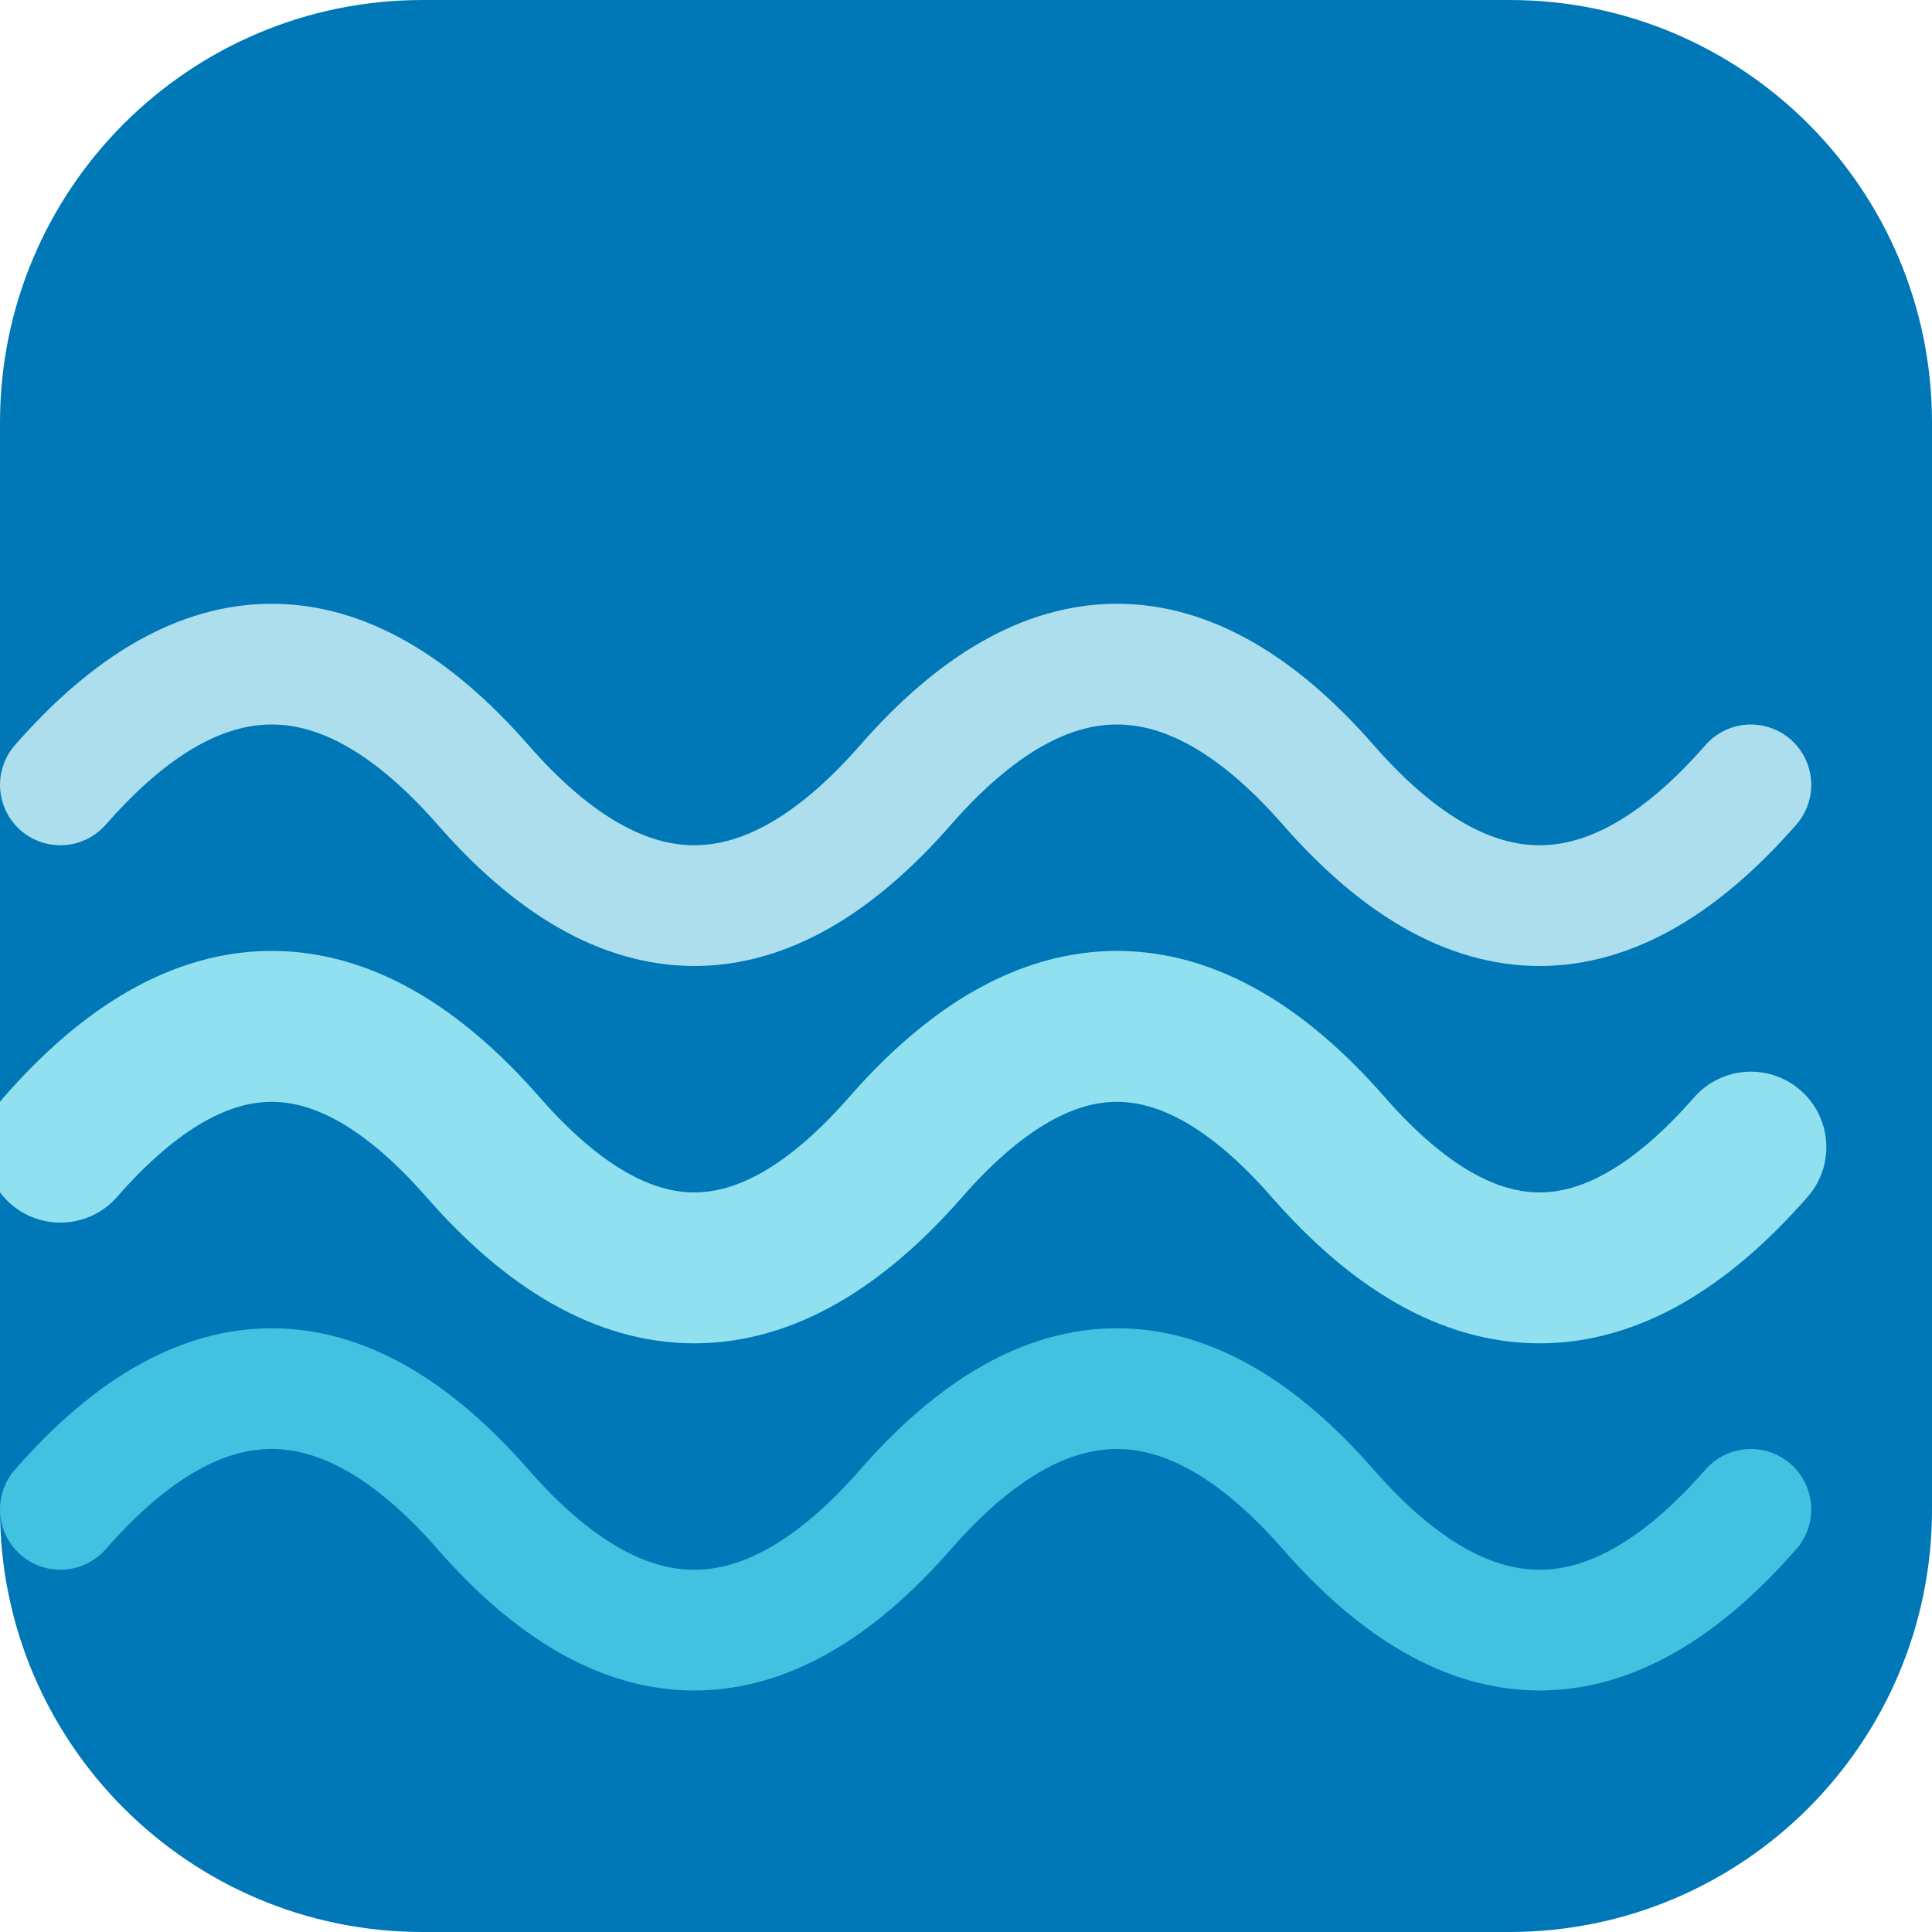
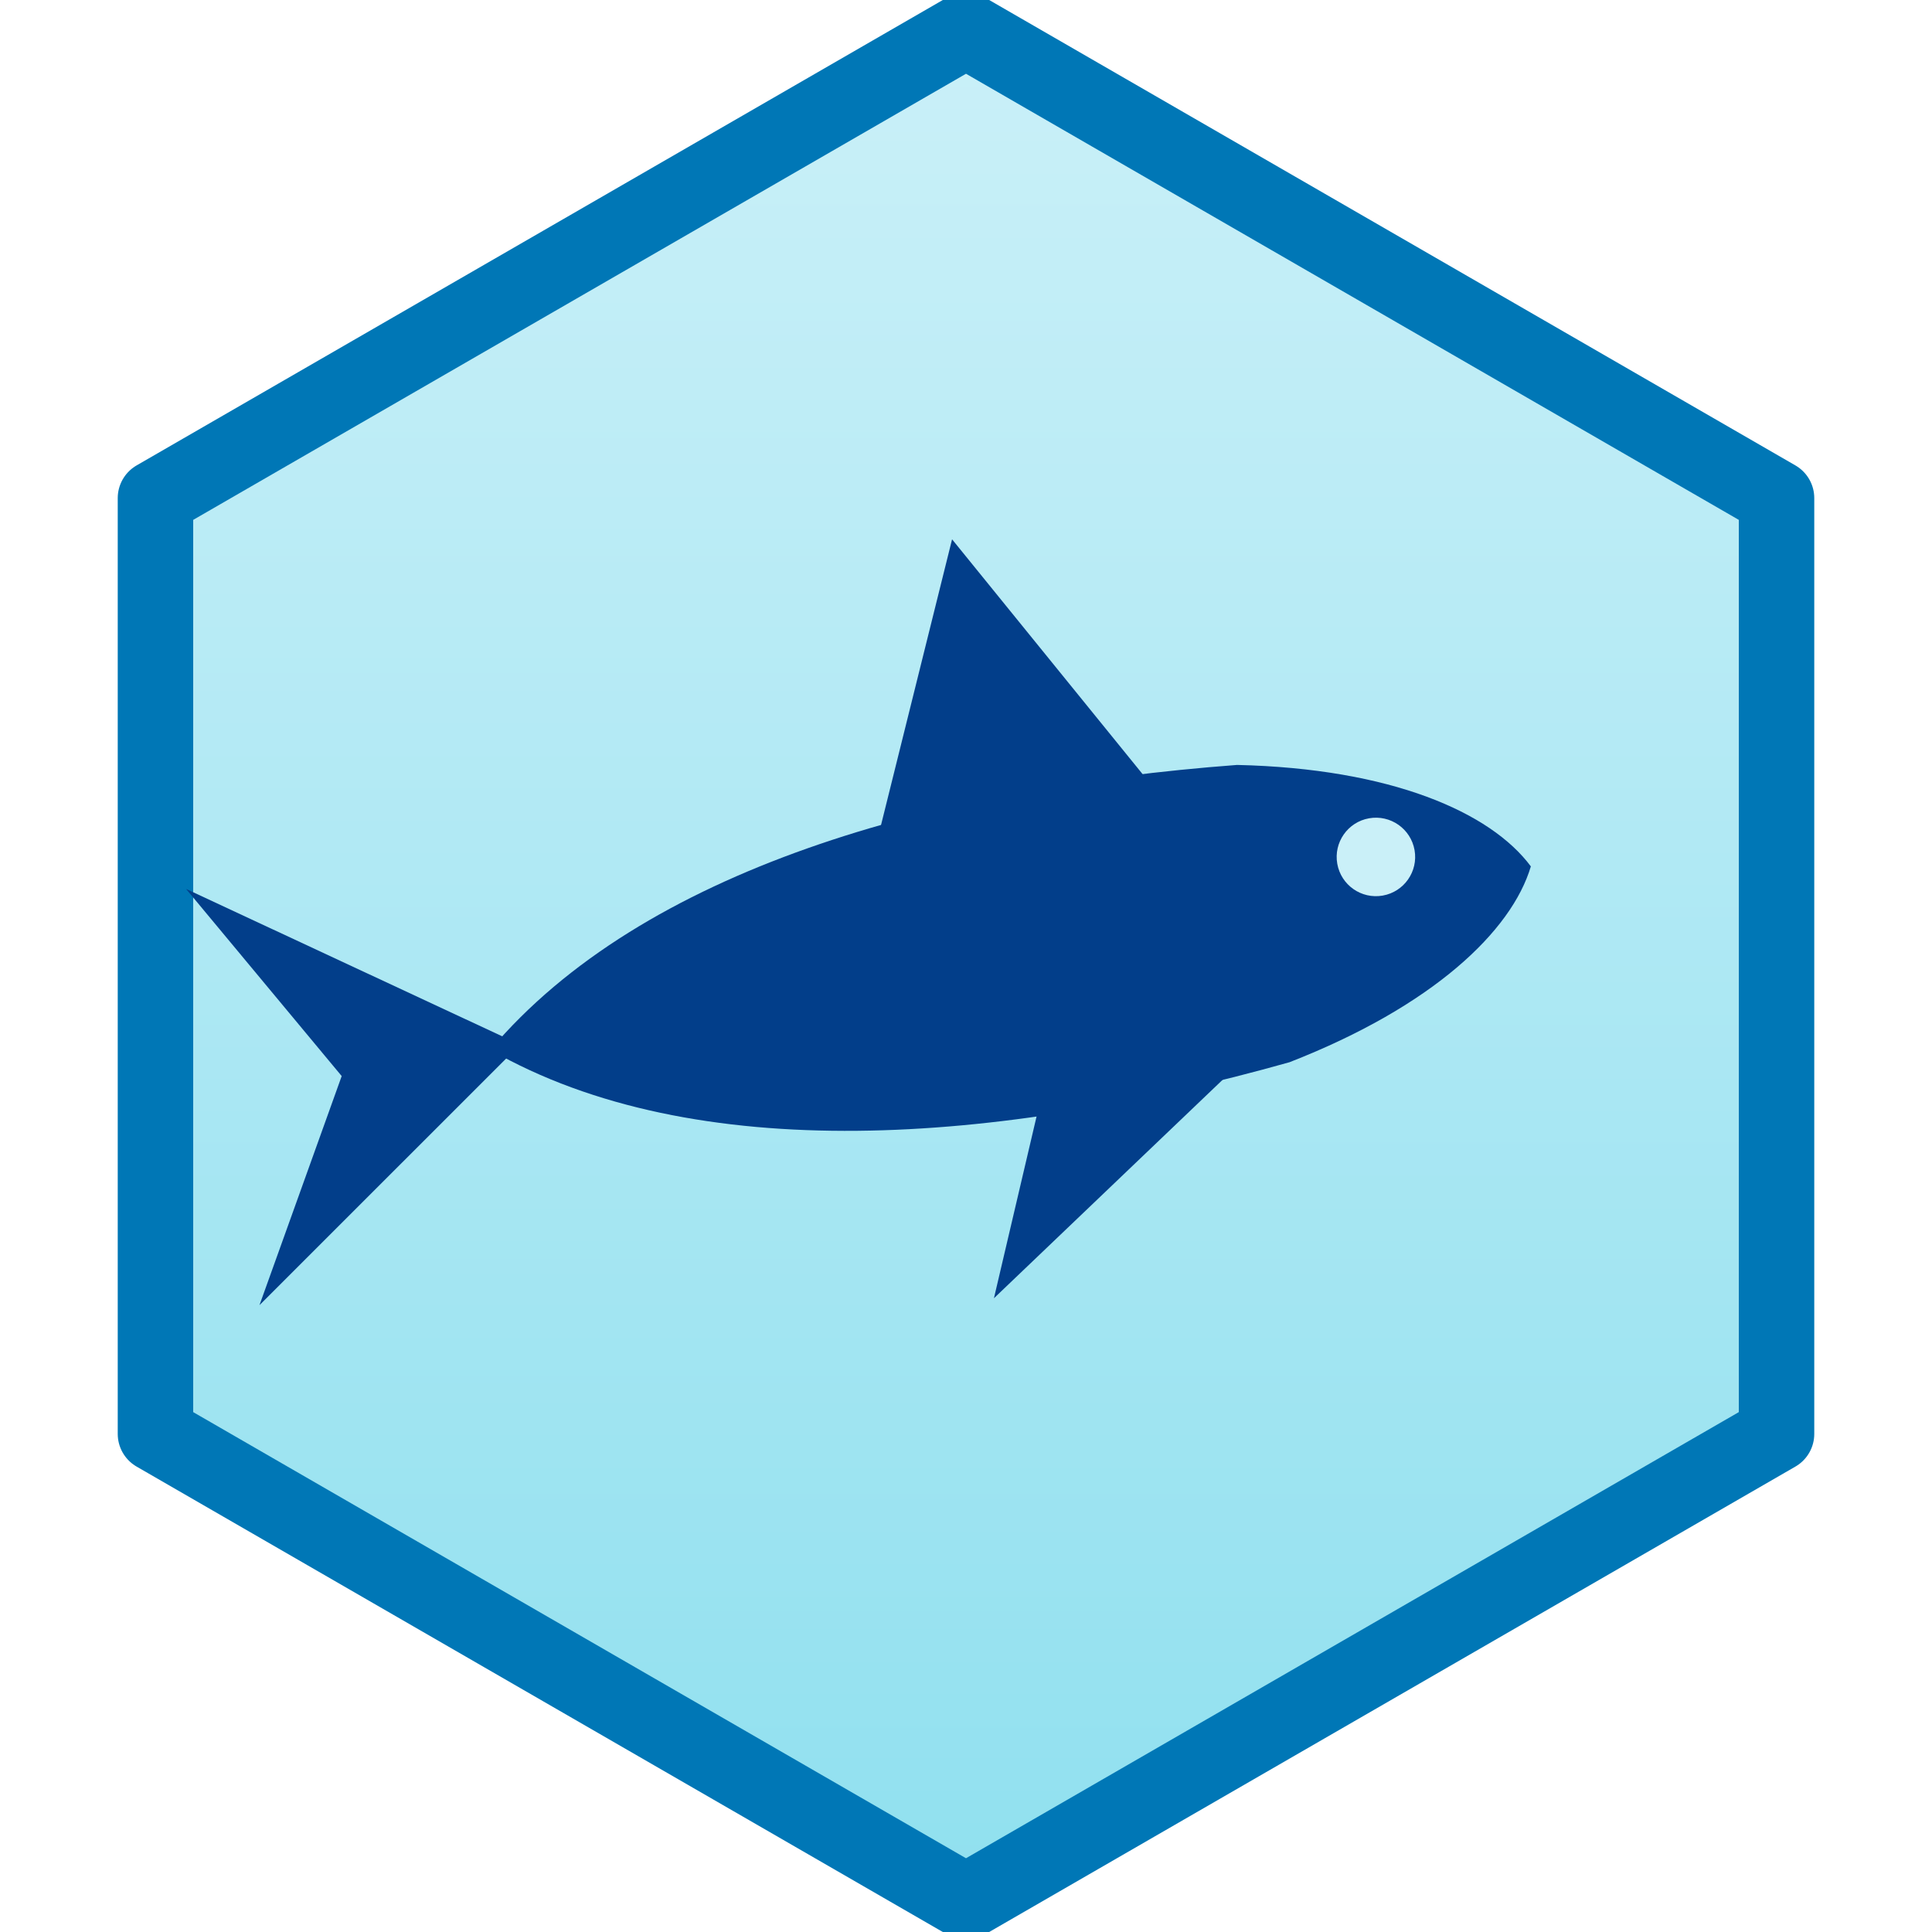
<svg xmlns="http://www.w3.org/2000/svg" viewBox="0 0 64 64">
-   <rect width="64" height="64" rx="14" fill="#0077b6" />
-   <path d="M2 26 q 7 -8 14 0 t 14 0 t 14 0 t 14 0" fill="none" stroke="#caf0f8" stroke-width="4" stroke-linecap="round" opacity="0.85" />
-   <path d="M2 38 q 7 -8 14 0 t 14 0 t 14 0 t 14 0" fill="none" stroke="#90e0ef" stroke-width="5" stroke-linecap="round" />
-   <path d="M2 50 q 7 -8 14 0 t 14 0 t 14 0 t 14 0" fill="none" stroke="#48cae4" stroke-width="4" stroke-linecap="round" opacity="0.9" />
+   <defs>
+     <linearGradient id="hexg" x1="0" y1="0" x2="0" y2="1">
+       <stop offset="0" stop-color="#caf0f8" />
+       <stop offset="1" stop-color="#90e0ef" />
+     </linearGradient>
+   </defs>
+   <polygon points="32,1 58.85,16.5 58.85,47.5 32,63 5.15,47.5 5.15,16.5" fill="url(#hexg)" stroke="#0077b6" stroke-width="2.5" stroke-linejoin="round" />
+   <g transform="rotate(-10 32 32)">
+     <g fill="#023e8a">
+       <path d="M16,32 C22,27 32,26 42,27 C47,28 50,30 51,32 C50,34 47,36 42,37 C32,38 22,37 16,32 Z" />
+       <path d="M17,32 L7,25 L11,32 L7,39 Z" />
+       <path d="M30,27 L34,18 L39,27 Z" />
+       <path d="M34,36 L31,43 L40,37 Z" />
+     </g>
+     <circle cx="46" cy="30.8" r="1.3" fill="#caf0f8" />
+   </g>
</svg>
